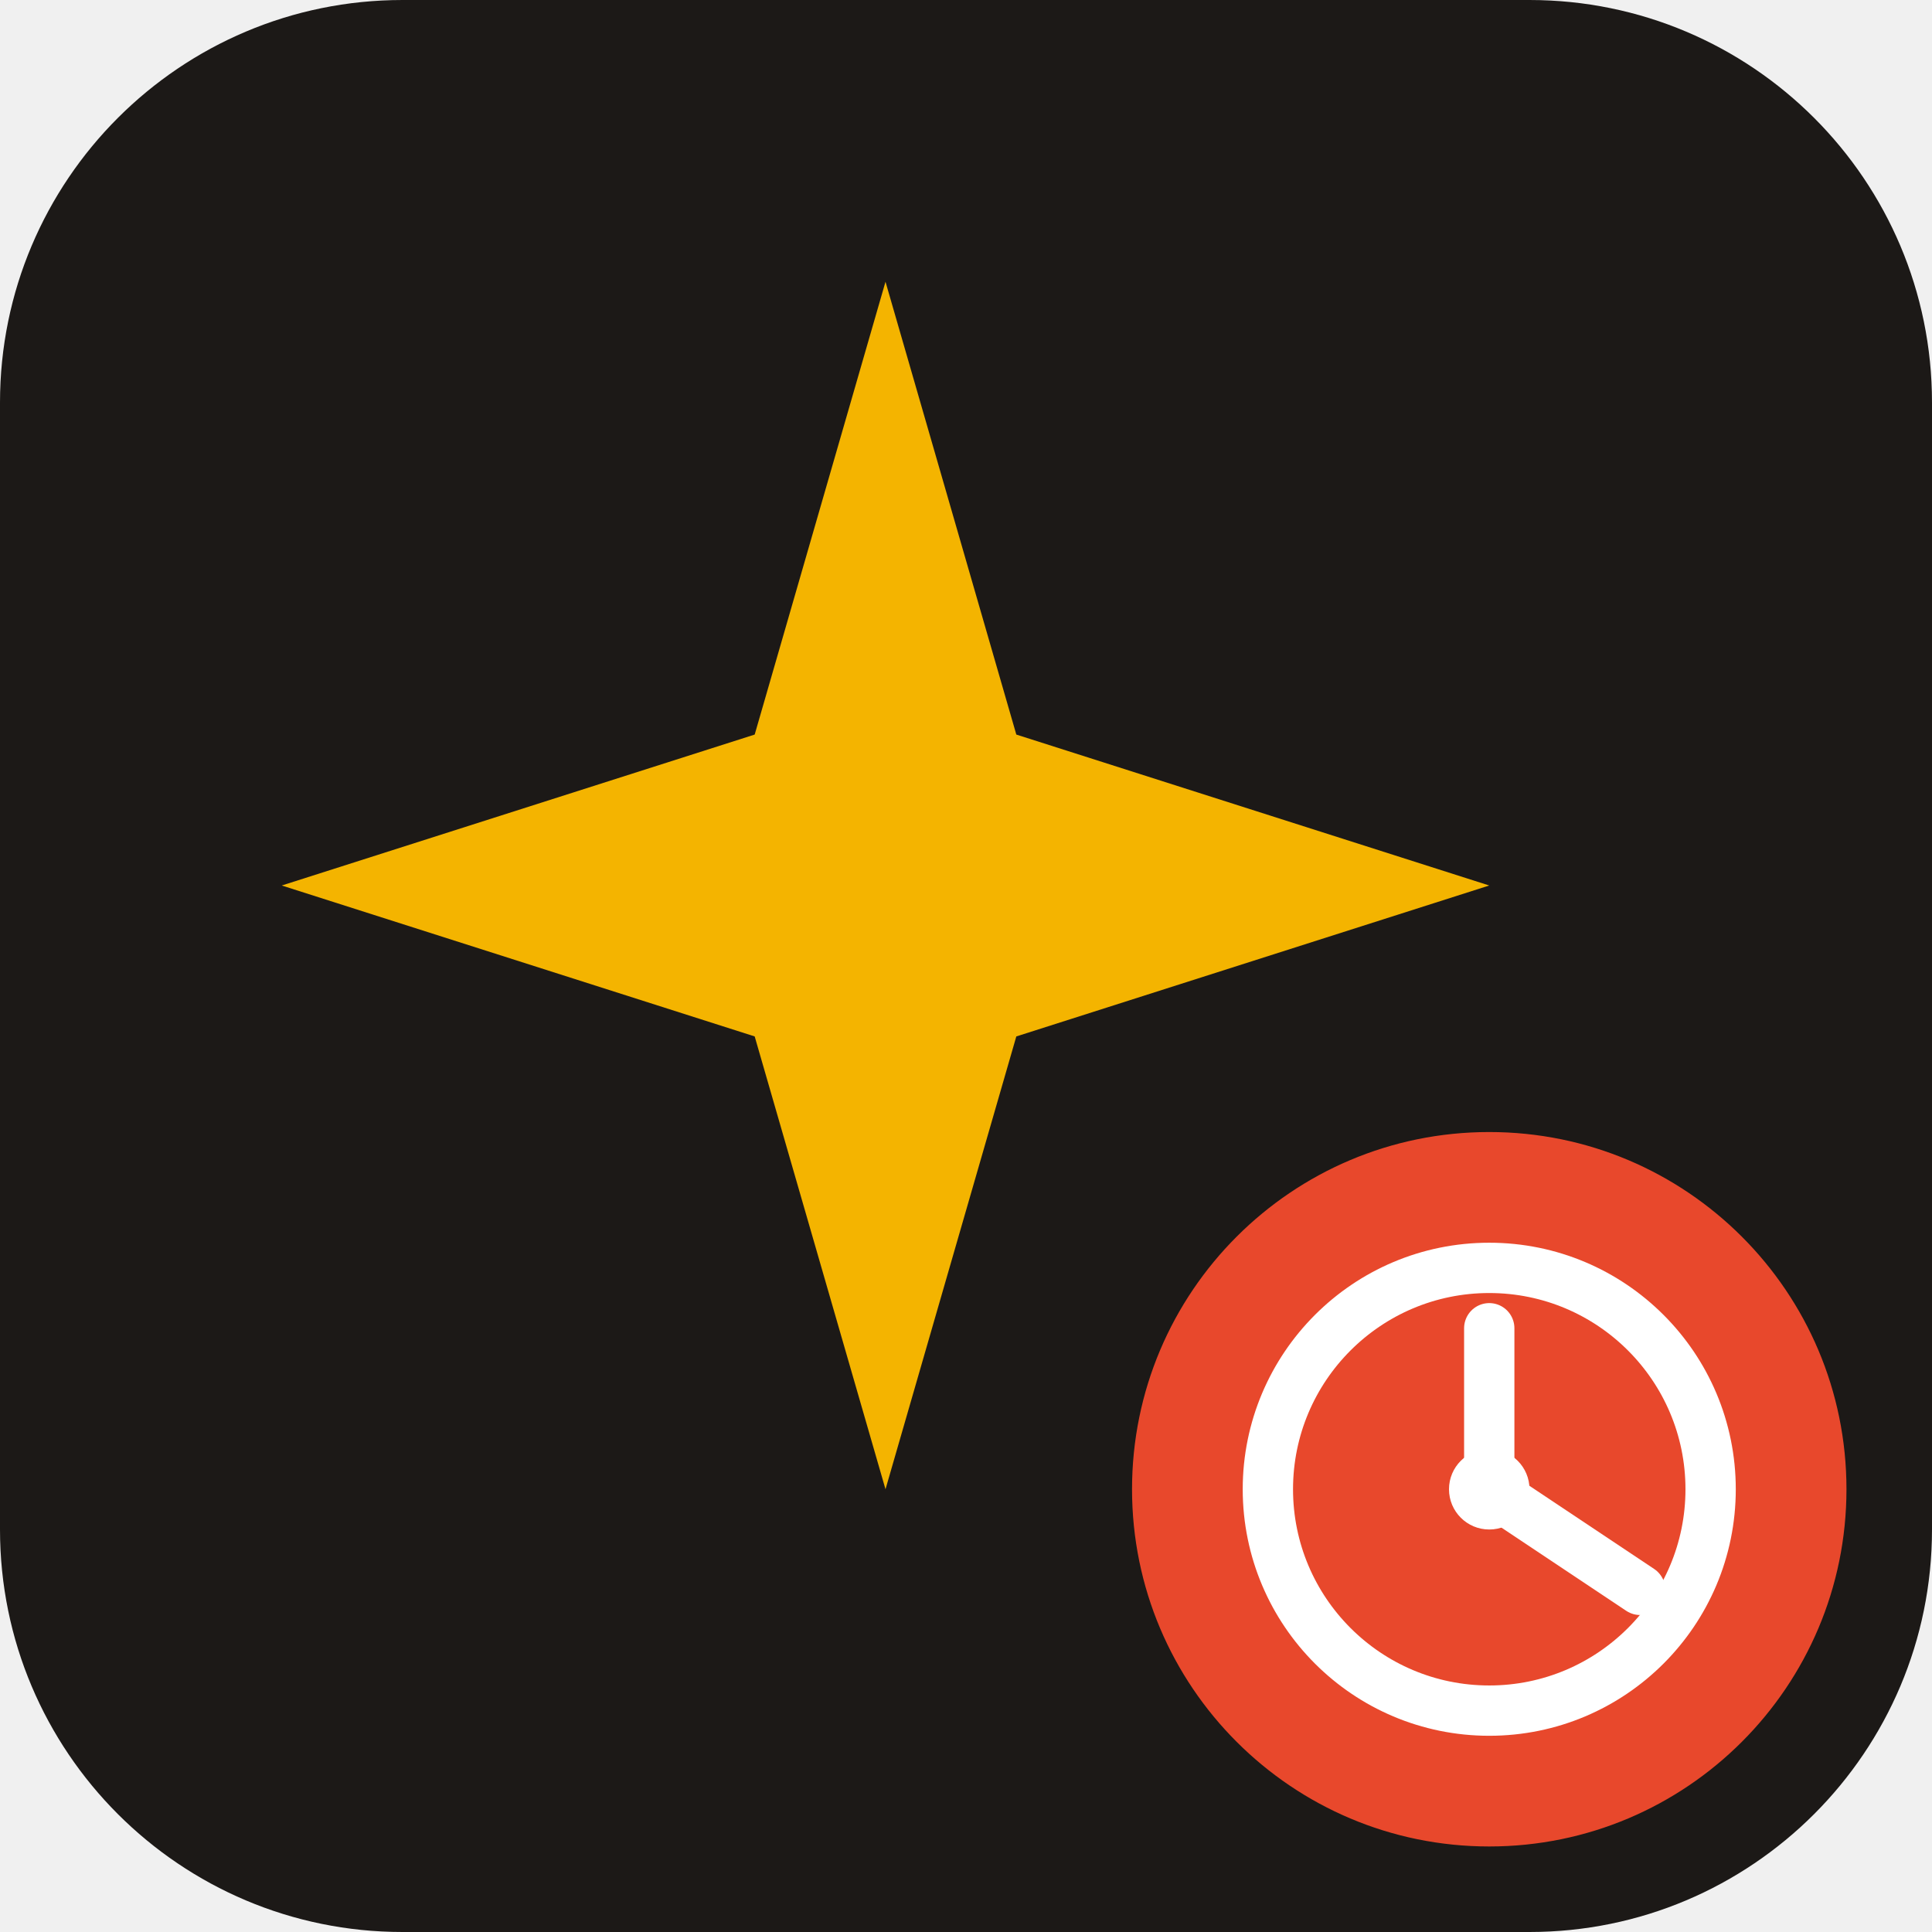
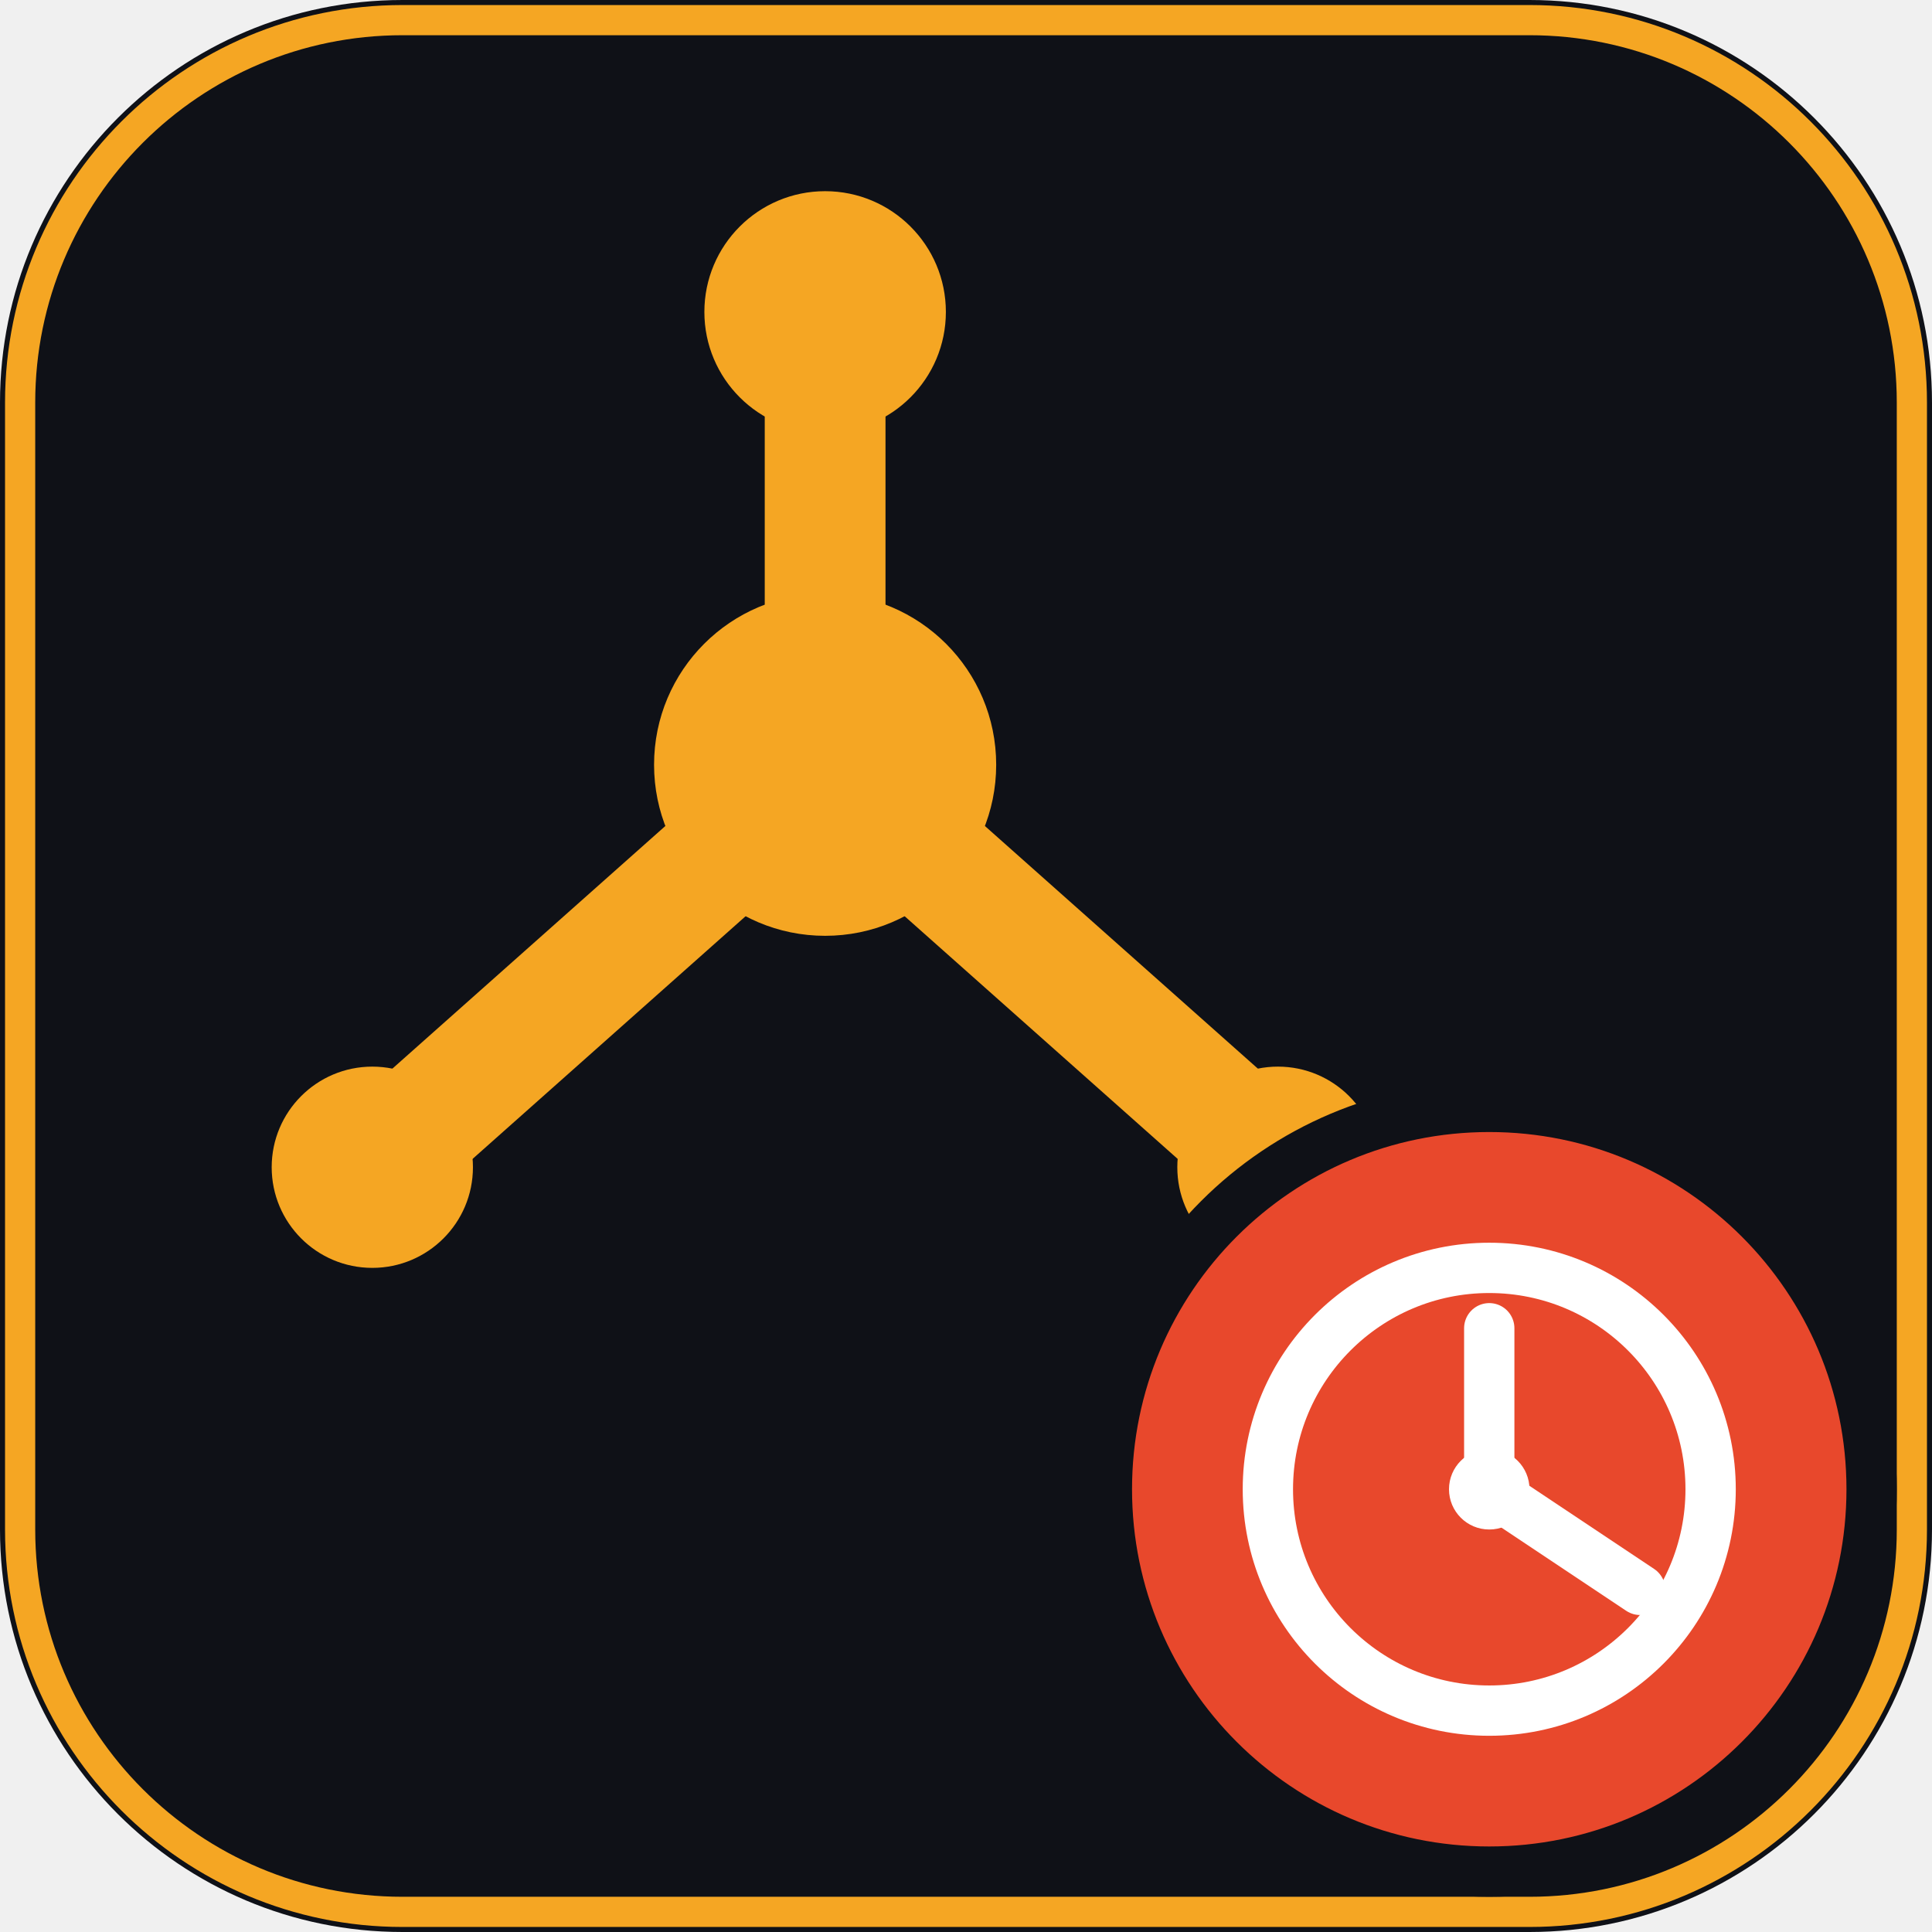
<svg xmlns="http://www.w3.org/2000/svg" viewBox="0 0 192 192">
-   <rect width="192" height="192" rx="40" fill="#1C1917" />
-   <path d="M88 28 L101 73 L148 88 L101 103 L88 148 L75 103 L28 88 L75 73 Z" fill="#F4B400" />
-   <circle cx="148" cy="148" r="38" fill="#E8482C" stroke="#1C1917" stroke-width="5" />
+   <rect width="192" height="192" rx="40" fill="#0F1117" />
+   <rect x="2" y="2" width="188" height="188" rx="38" fill="none" stroke="#F5A623" stroke-width="3" />
+   <line x1="82" y1="76" x2="82" y2="31" stroke="#F5A623" stroke-width="12" stroke-linecap="round" />
+   <line x1="82" y1="76" x2="37" y2="116" stroke="#F5A623" stroke-width="12" stroke-linecap="round" />
+   <line x1="82" y1="76" x2="127" y2="116" stroke="#F5A623" stroke-width="12" stroke-linecap="round" />
+   <circle cx="82" cy="31" r="12" fill="#F5A623" />
+   <circle cx="37" cy="116" r="10" fill="#F5A623" />
+   <circle cx="127" cy="116" r="10" fill="#F5A623" />
+   <circle cx="82" cy="76" r="17" fill="#F5A623" />
+   <circle cx="148" cy="148" r="38" fill="#E8482C" stroke="#0F1117" stroke-width="5" />
  <circle cx="148" cy="148" r="22" fill="none" stroke="#fff" stroke-width="5" />
  <line x1="148" y1="148" x2="148" y2="132" stroke="#fff" stroke-width="5" stroke-linecap="round" />
  <line x1="148" y1="148" x2="163" y2="158" stroke="#fff" stroke-width="5" stroke-linecap="round" />
  <circle cx="148" cy="148" r="4" fill="#fff" />
</svg>
